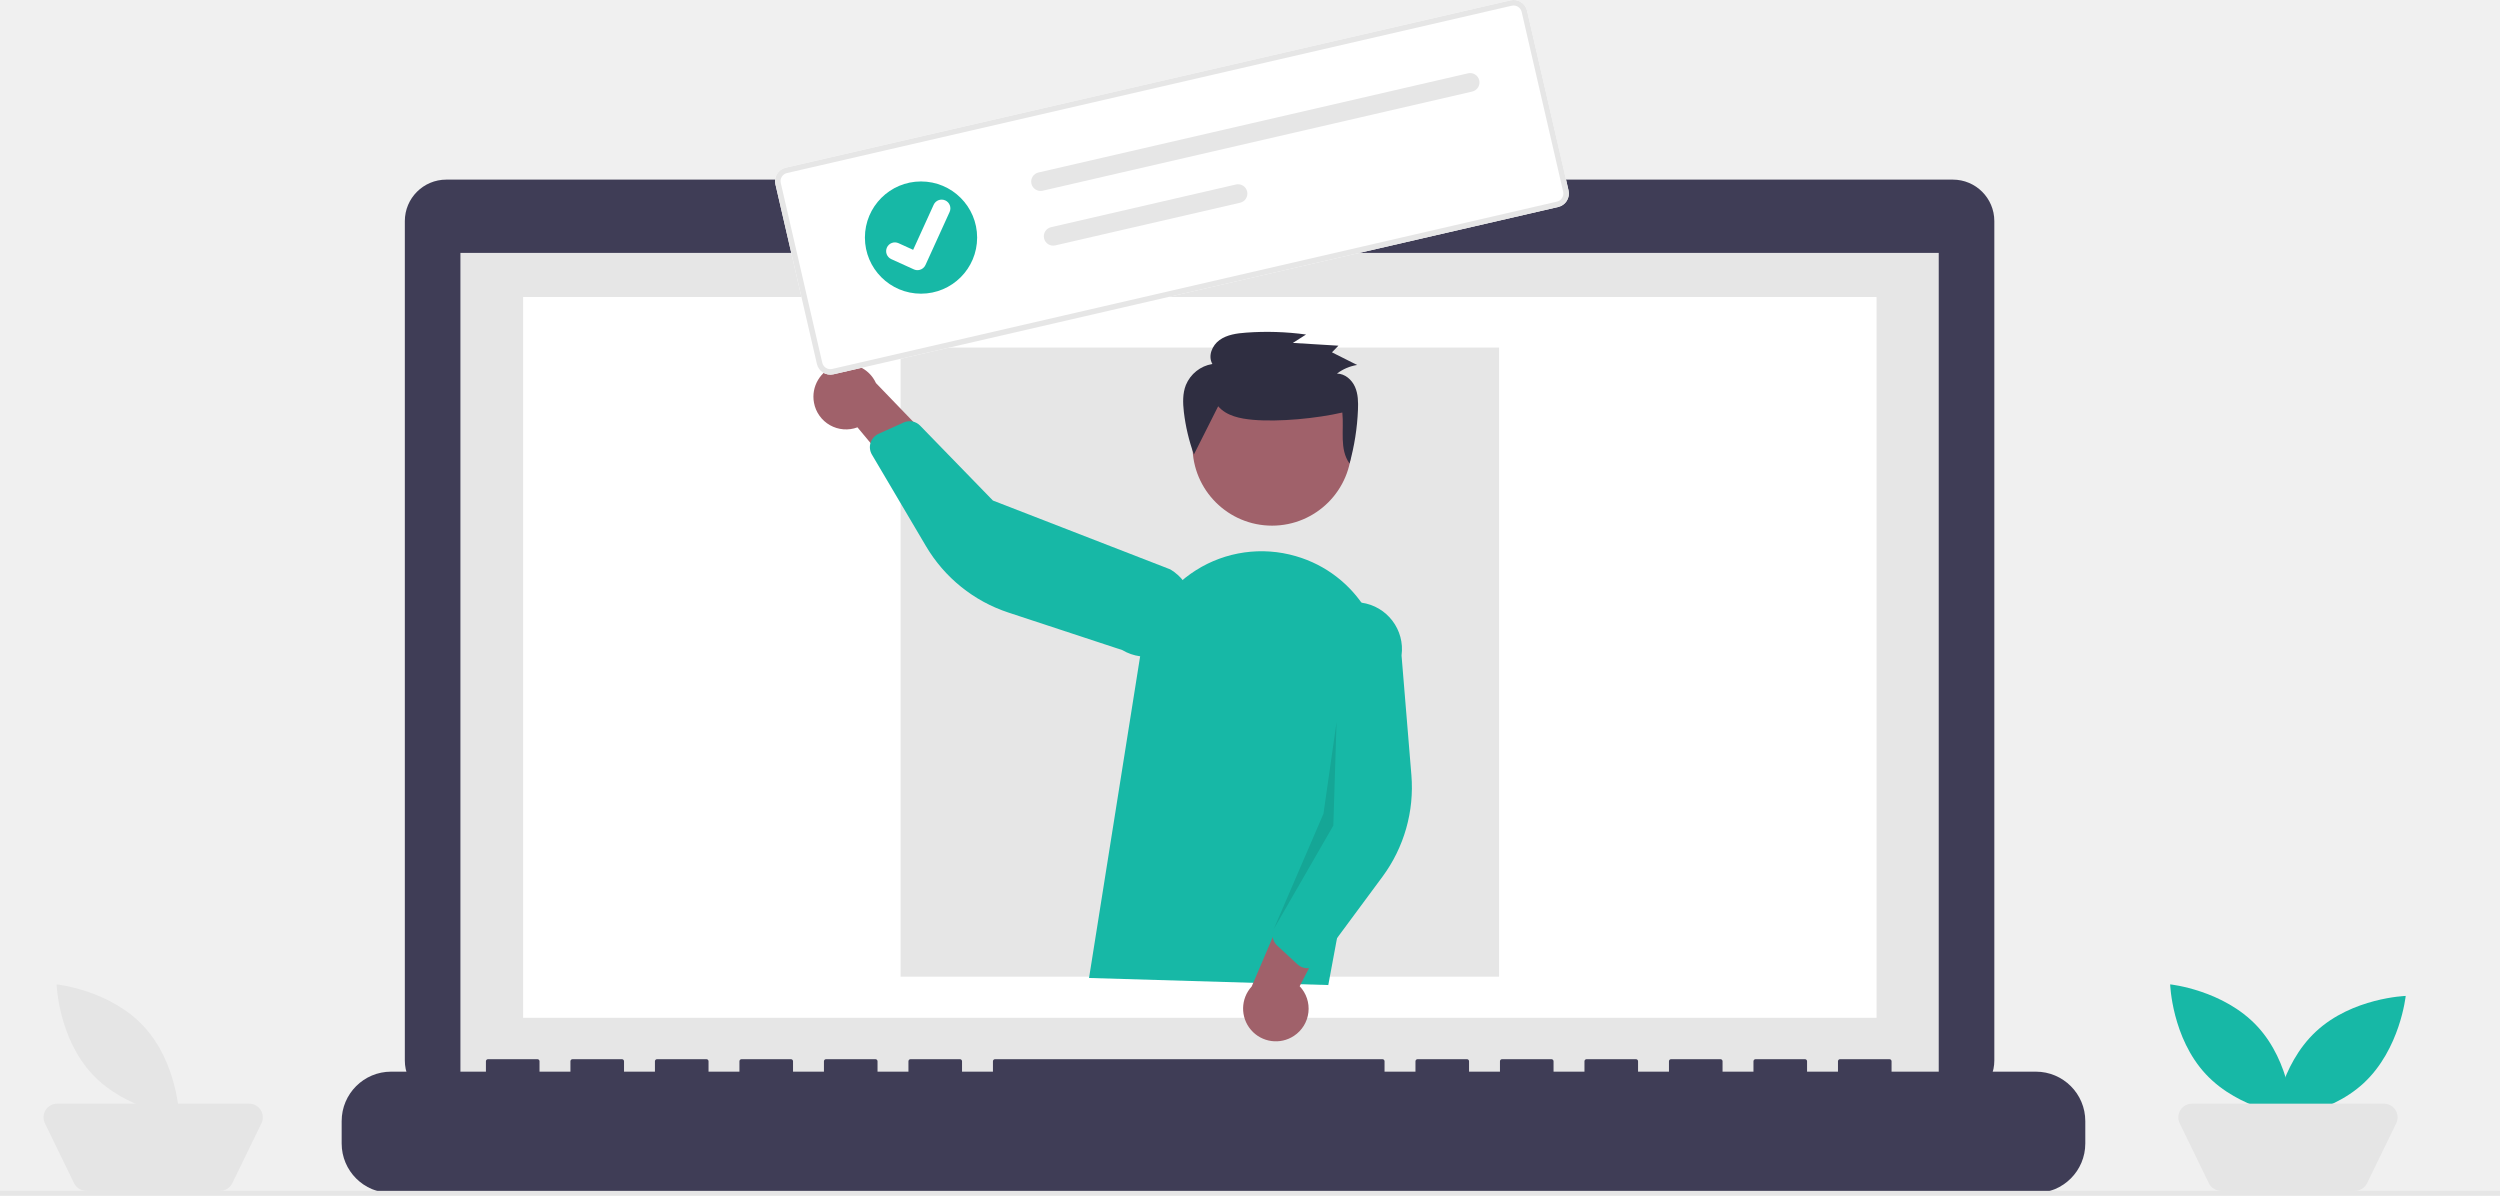
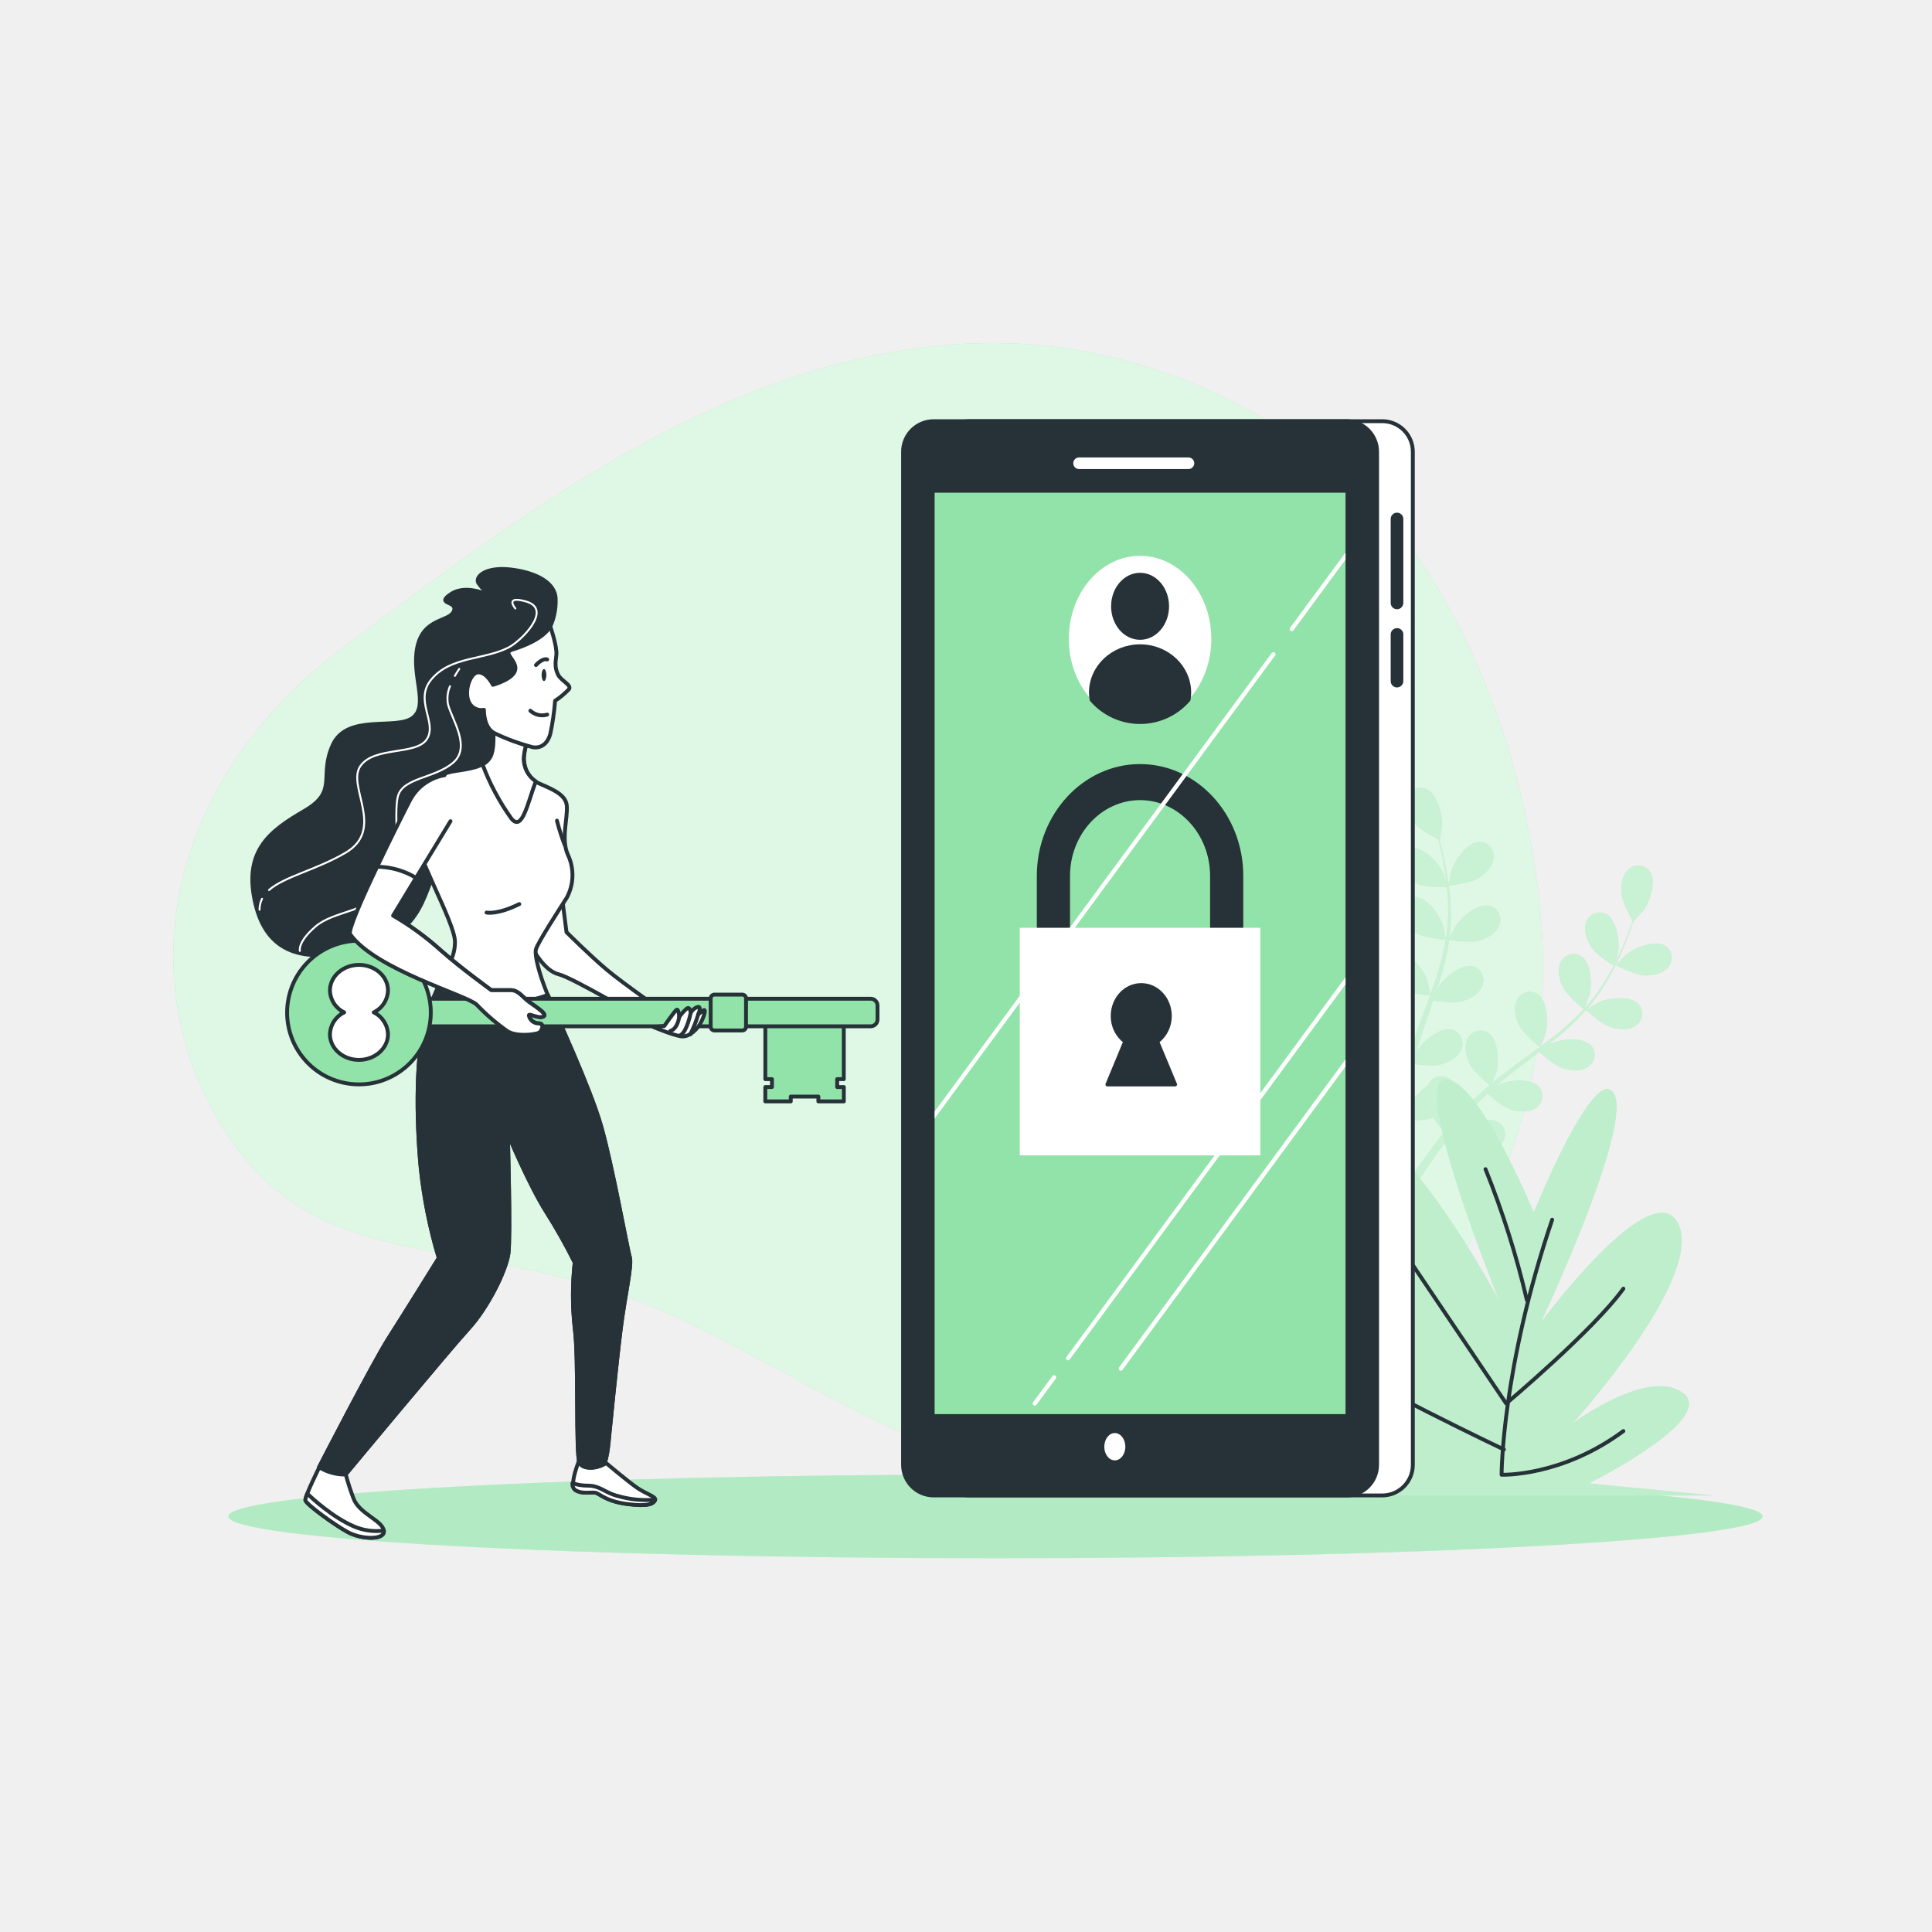
- <svg xmlns="http://www.w3.org/2000/svg" width="1061" height="507.397" viewBox="0 0 1061 507.397" role="img" artist="Katerina Limpitsouni" source="https://undraw.co/">
-   <path id="f8c762bc-b7e7-4c8e-b73e-f411c620c2bd-2146" data-name="Path 765" d="M898.293,272.533H638.123v-5.362H520.152v5.362H258.91a17.6,17.6,0,0,0-17.6,17.6h0v356.25a17.6,17.6,0,0,0,17.6,17.6H898.293a17.6,17.6,0,0,0,17.6-17.6v-356.252A17.6,17.6,0,0,0,898.293,272.533Z" transform="translate(-69.5 -196.3014)" fill="#3f3d56" />
-   <rect id="febd0196-f53d-4e2b-8506-d3dc9ab4b723" data-name="Rectangle 125" x="195.406" y="107.332" width="627.391" height="353.913" fill="#e6e6e6" />
-   <rect id="a687e43e-dc25-402c-aff7-aaf80cd82cec" data-name="Rectangle 130" x="222.013" y="126.048" width="574.391" height="305.913" fill="#fff" />
-   <circle id="fb392c0f-c18b-4dca-9f8d-a13ba02e8cd8" data-name="Ellipse 120" cx="508.565" cy="91.246" r="6.435" fill="#17B8A6" />
-   <path id="a3b325e1-b438-4eea-a78d-99975bd1014d-2147" data-name="Path 766" d="M933.507,651.112H872.278v-4.412a.875.875,0,0,0-.875-.875H850.41a.875.875,0,0,0-.875.875h0v4.412h-13.12v-4.412a.875.875,0,0,0-.875-.875H814.547a.875.875,0,0,0-.875.875h0v4.412h-13.12v-4.412a.875.875,0,0,0-.875-.875H778.684a.875.875,0,0,0-.875.875h0v4.412h-13.12v-4.412a.875.875,0,0,0-.875-.875H742.822a.875.875,0,0,0-.875.875h0v4.412H728.826v-4.412a.875.875,0,0,0-.875-.875H706.959a.875.875,0,0,0-.875.875h0v4.412H692.963v-4.412a.875.875,0,0,0-.875-.875H671.1a.875.875,0,0,0-.875.875h0v4.412H657.1v-4.412a.875.875,0,0,0-.875-.875H491.781a.875.875,0,0,0-.875.875h0v4.412h-13.12v-4.412a.875.875,0,0,0-.875-.875H455.918a.875.875,0,0,0-.875.875h0v4.412h-13.12v-4.412a.875.875,0,0,0-.875-.875H420.056a.875.875,0,0,0-.875.875h0v4.412H406.06v-4.412a.875.875,0,0,0-.875-.875H384.193a.875.875,0,0,0-.875.875h0v4.412H370.2v-4.412a.875.875,0,0,0-.875-.875H348.33a.875.875,0,0,0-.875.875h0v4.412h-13.12v-4.412a.875.875,0,0,0-.875-.875H312.467a.875.875,0,0,0-.875.875h0v4.412h-13.12v-4.412a.875.875,0,0,0-.875-.875H276.6a.875.875,0,0,0-.875.875h0v4.412H235.493a20.993,20.993,0,0,0-20.993,20.993v9.492a20.993,20.993,0,0,0,20.993,20.993H933.507a20.993,20.993,0,0,0,20.993-20.992v-9.492a20.993,20.993,0,0,0-20.993-20.993Z" transform="translate(-69.5 -196.3014)" fill="#3f3d56" />
-   <rect id="e8772b6c-5a9b-4fa1-81c9-662ac65893c6" data-name="Rectangle 126" x="382.209" y="147.504" width="254" height="267" fill="#e6e6e6" />
-   <rect id="a87049f2-d9c9-408d-98dd-ac42069ee321" data-name="Rectangle 128" y="505.397" width="1061" height="2" fill="#e6e6e6" />
-   <path id="b307d008-1640-4a06-af2e-4466e39d32c3-2148" data-name="Path 776" d="M1027.457,631.834c14.376,15.426,15.119,38.1,15.119,38.1s-22.565-2.338-36.941-17.764-15.119-38.1-15.119-38.1S1013.081,616.408,1027.457,631.834Z" transform="translate(-69.5 -196.3014)" fill="#17B8A6" />
-   <path id="e6bb151c-e5ac-48bf-b05a-35e8b71544cc-2149" data-name="Path 777" d="M1072.714,655.913c-15.426,14.376-38.1,15.119-38.1,15.119s2.338-22.565,17.764-36.941,38.1-15.119,38.1-15.119S1088.141,641.537,1072.714,655.913Z" transform="translate(-69.5 -196.3014)" fill="#17B8A6" />
-   <path id="e2659c84-c871-46e0-a841-faed920e56d0-2150" data-name="Path 778" d="M1068.88,701.698h-56.739a5.8,5.8,0,0,1-5.219-3.265l-12.353-25.393a5.8,5.8,0,0,1,5.219-8.342h81.446a5.8,5.8,0,0,1,5.219,8.342l-12.353,25.394a5.8,5.8,0,0,1-5.219,3.265Z" transform="translate(-69.5 -196.3014)" fill="#e5e5e5" />
-   <path id="b4ca1fea-0850-4eee-815e-097d11075e0d-2151" data-name="Path 779" d="M130.457,631.834c14.376,15.426,15.119,38.1,15.119,38.1s-22.565-2.338-36.941-17.764-15.119-38.1-15.119-38.1S116.081,616.408,130.457,631.834Z" transform="translate(-69.5 -196.3014)" fill="#e5e5e5" />
-   <path id="f6595469-42b3-4592-aaf8-acdcc6d1b7a1-2152" data-name="Path 780" d="M162.88,701.698H106.141a5.8,5.8,0,0,1-5.219-3.265l-12.353-25.393a5.8,5.8,0,0,1,5.219-8.342h81.446a5.8,5.8,0,0,1,5.219,8.342L168.1,698.434a5.8,5.8,0,0,1-5.219,3.265Z" transform="translate(-69.5 -196.3014)" fill="#e5e5e5" />
-   <circle id="b9fa2d1d-eaff-4f39-9574-6fdb852a47dd" data-name="Ellipse 127" cx="539.856" cy="189.33" r="33.757" fill="#a0616a" />
-   <path id="a3ede095-a03b-477f-a348-b0bb518c525f-2153" data-name="Path 803" d="M531.686,611.356l21.8-137.237a52.032,52.032,0,0,1,65.979-41.781h0a51.875,51.875,0,0,1,36.561,59.46l-22.8,122.559Z" transform="translate(-69.5 -196.3014)" fill="#17B8A6" />
-   <path id="a14f3686-8e71-4892-a260-94847064fbe5-2154" data-name="Path 804" d="M618.676,635.911a13.821,13.821,0,0,0,2.4-21.056l22.535-43.639-25.378,2.708-17.509,41.026a13.9,13.9,0,0,0,17.951,20.962Z" transform="translate(-69.5 -196.3014)" fill="#a0616a" />
-   <path id="aefe090c-eadc-4acf-b060-d0ae14889076-2155" data-name="Path 805" d="M623.502,607.158a6.193,6.193,0,0,1-3.335-1.582l-8.622-7.967a6.205,6.205,0,0,1-1.5-6.946l17.232-40.845-2.445-80.705a19.924,19.924,0,1,1,39.483,5.386h0l4.18,50.733a63.737,63.737,0,0,1-12.284,43.152l-26.873,36.329a6.191,6.191,0,0,1-4.391,2.479A6.121,6.121,0,0,1,623.502,607.158Z" transform="translate(-69.5 -196.3014)" fill="#17B8A6" />
-   <path id="b24d83c7-6fd4-4d89-b0e2-e143511102b2-2156" data-name="Path 806" d="M414.959,367.24a13.821,13.821,0,0,0,18.453,10.421l31.4,37.766,7.4-24.426-30.952-32.119a13.9,13.9,0,0,0-26.3,8.358Z" transform="translate(-69.5 -196.3014)" fill="#a0616a" />
-   <path id="a479cb15-9c48-424e-90d4-4868fd6ffd90-2157" data-name="Path 807" d="M439.556,382.894a6.194,6.194,0,0,1,2.757-2.454l10.7-4.833a6.205,6.205,0,0,1,6.982,1.327l30.894,31.793,75.272,29.215a19.924,19.924,0,1,1-20.354,34.258h0l-48.347-15.932a63.737,63.737,0,0,1-34.948-28.137l-22.976-38.91a6.192,6.192,0,0,1-.571-5.01,6.126,6.126,0,0,1,.594-1.316Z" transform="translate(-69.5 -196.3014)" fill="#17B8A6" />
-   <path id="fbb91ec3-afe3-4815-be57-4aca5997223d-2158" data-name="Path 808" d="M636.737,502.685l-1.374,43.981-25.319,44,21.141-49.03Z" transform="translate(-69.5 -196.3014)" opacity="0.1" style="isolation:isolate" />
-   <path id="b3c0f84b-28f9-45ec-afed-9c3bdf0aec76-2159" data-name="Path 696" d="M586.495,368.712c3.482,4.121,9.374,5.283,14.81,5.76,11.039.968,27.091-.6,37.879-3.093.77,7.463-1.329,15.509,3.066,21.648a100.499,100.499,0,0,0,3.571-22.783c.133-3.3.081-6.724-1.262-9.758s-4.272-5.609-7.645-5.636a19.161,19.161,0,0,1,8.547-3.654l-10.68-5.367,2.743-2.816-19.336-1.183,5.6-3.558a121.439,121.439,0,0,0-25.441-.8c-3.94.29-8.06.845-11.252,3.128s-5.037,6.82-3.055,10.172a14.77,14.77,0,0,0-11.256,8.931c-1.423,3.608-1.293,7.616-.854,11.461a81.234,81.234,0,0,0,4.26,18.02" transform="translate(-69.5 -196.3014)" fill="#2f2e41" />
-   <path id="a138b9cb-cdfc-4f68-9e32-04b91bb430b4-2160" data-name="Path 138" d="M730.805,284.145,423.207,355.16a5.853,5.853,0,0,1-7.011-4.381L398.58,274.477a5.853,5.853,0,0,1,4.381-7.011l307.598-71.015a5.853,5.853,0,0,1,7.011,4.381l17.616,76.302A5.853,5.853,0,0,1,730.805,284.145Z" transform="translate(-69.5 -196.3014)" fill="#fff" />
-   <path id="ae469d8c-20b4-445b-a76f-3c35ff3d2f47-2161" data-name="Path 138" d="M730.805,284.145,423.207,355.16a5.853,5.853,0,0,1-7.011-4.381L398.58,274.477a5.853,5.853,0,0,1,4.381-7.011l307.598-71.015a5.853,5.853,0,0,1,7.011,4.381l17.616,76.302A5.853,5.853,0,0,1,730.805,284.145ZM403.487,269.745a3.512,3.512,0,0,0-2.629,4.207l17.616,76.302a3.511,3.511,0,0,0,4.207,2.629L730.279,281.868a3.511,3.511,0,0,0,2.629-4.207l-17.616-76.303a3.511,3.511,0,0,0-4.207-2.629Z" transform="translate(-69.5 -196.3014)" fill="#e6e6e6" />
-   <path id="b1e356c5-36d3-4e1f-8361-52645d018384-2162" data-name="Path 139" d="M510.221,269.509a3.969,3.969,0,1,0,1.772,7.738l.013-.003,182.312-42.09a3.969,3.969,0,0,0-1.786-7.735Z" transform="translate(-69.5 -196.3014)" fill="#e6e6e6" />
-   <path id="f47b3ab2-4a63-40b6-b578-ee0e1882dc1b-2163" data-name="Path 140" d="M515.578,292.713a3.969,3.969,0,1,0,1.772,7.738l.013-.003,78.449-18.111a3.969,3.969,0,0,0-1.772-7.738l-.013.003Z" transform="translate(-69.5 -196.3014)" fill="#e6e6e6" />
-   <g id="ebccd953-b296-4a3a-b6cb-ab9b47d83c6a" data-name="Group 45">
-     <circle id="f502afc0-c552-46f8-b839-9472032a2f9d" data-name="Ellipse 18" cx="390.881" cy="100.823" r="23.814" fill="#17B8A6" />
-     <path id="e70683fc-6315-4eed-926a-207d48de8bbe-2164" data-name="Path 395" d="M459.711,310.862a3.689,3.689,0,0,1-2.328-.22l-.046-.02-9.582-4.35a3.716,3.716,0,1,1,3.077-6.766l6.209,2.827,8.711-19.14a3.713,3.713,0,0,1,4.917-1.841h0l-.052.125.055-.126a3.717,3.717,0,0,1,1.84,4.918l-10.245,22.516a3.715,3.715,0,0,1-2.553,2.075Z" transform="translate(-69.5 -196.3014)" fill="#fff" />
+ <svg xmlns="http://www.w3.org/2000/svg" viewBox="0 0 500 500">
+   <g id="freepik--background-simple--inject-63">
+     <path d="M356.39,130.86s-40.26-44.11-104-42S134.28,133.71,89.33,167.15s-57,85.38-30.87,125.93,67.77,23.48,120.78,49.8,63.08,41.27,122.13,34.87,104-71.86,97.3-141.59S356.39,130.86,356.39,130.86Z" style="fill:#92E3A9" />
+     <path d="M356.39,130.86s-40.26-44.11-104-42S134.28,133.71,89.33,167.15s-57,85.38-30.87,125.93,67.77,23.48,120.78,49.8,63.08,41.27,122.13,34.87,104-71.86,97.3-141.59S356.39,130.86,356.39,130.86Z" style="fill:#fff;opacity:0.7" />
+   </g>
+   <g id="freepik--Floor--inject-63">
+     <ellipse cx="257.62" cy="392.44" rx="198.52" ry="10.83" style="fill:#92E3A9" />
+     <ellipse cx="257.62" cy="392.44" rx="198.52" ry="10.83" style="fill:#fff;opacity:0.3" />
+   </g>
+   <g id="freepik--Plants--inject-63">
+     <path d="M374.94,229.2c-.06,0,.69-3.73.77-4,.86-2.66,4.1-7.3,7.23-7.29a3.71,3.71,0,0,1,3.57,4.21c-.23,2.21-2.21,4.08-4,5.17C380.41,228.6,374.94,229.2,374.94,229.2Z" style="fill:#92E3A9" />
+     <path d="M368.87,204.09c2.95,1.06,4.42,6.52,4.32,9.32,0,.24-.56,4-.61,4l-.06,0c.23.86.48,1.79.73,2.8.44,1.88.92,4,1.29,6.36a65.81,65.81,0,0,1,.84,7.65,48.31,48.31,0,0,1-.29,8.6.3.3,0,0,0,0,.1c.39-.83,1.54-3.13,1.65-3.3,1.54-2.34,5.88-6,8.91-5.12a3.71,3.71,0,0,1,2.32,5c-.8,2.06-3.2,3.35-5.21,3.92-2.27.65-7.33-.12-7.73-.18a64.94,64.94,0,0,1-1.86,8.56q-.7,2.46-1.52,4.92c.35-.71.68-1.34.73-1.43,1.54-2.34,5.88-6,8.91-5.13a3.7,3.7,0,0,1,2.32,5c-.8,2.07-3.2,3.35-5.21,3.93s-6.37,0-7.51-.15c-.21.62-.42,1.25-.64,1.87-1,3-2.08,6-3,8.94-.33,1-.62,2.08-.91,3.12.32-.63.59-1.16.64-1.23,1.53-2.34,5.88-6,8.9-5.13a3.72,3.72,0,0,1,2.33,5c-.8,2.06-3.21,3.35-5.22,3.92s-5.94.07-7.3-.12c-.27,1.08-.53,2.15-.74,3.2-.13.72-.3,1.41-.39,2.14s-.2,1.44-.3,2.14c-.14,1.37-.3,2.79-.4,4.13-.08.93-.14,1.82-.2,2.71.31-1,1-3.06,1.05-3.23a14.5,14.5,0,0,1,4.8-5.46,3.85,3.85,0,0,1,.41-.71,3.71,3.71,0,0,1,5.45-.86c2.38,2,1.78,7.68.69,10.26-.06.15-.95,1.72-1.52,2.7.43-.52.83-1,1.28-1.58.87-1.06,1.77-2.1,2.73-3.22l1.47-1.59c.48-.55,1.06-1.06,1.59-1.59,1.25-1.21,2.58-2.38,3.95-3.53-.94-.76-4.21-3.53-5.15-5.41s-1.61-4.51-.63-6.49a3.71,3.71,0,0,1,5.27-1.67c2.65,1.66,2.92,7.31,2.23,10,0,.17-.76,2.06-1.17,3.09.83-.68,1.65-1.37,2.51-2,2.48-1.92,5.05-3.78,7.6-5.65l2.33-1.73c-.33-.27-4.29-3.47-5.35-5.57-.93-1.87-1.61-4.51-.63-6.5a3.72,3.72,0,0,1,5.27-1.67c2.65,1.67,2.92,7.32,2.23,10-.05.21-1.08,2.93-1.38,3.61,1.71-1.28,3.4-2.56,5-3.89a64.73,64.73,0,0,0,6.2-5.78c-.15-.12-4.3-3.44-5.38-5.6-.94-1.87-1.61-4.51-.63-6.49a3.7,3.7,0,0,1,5.26-1.67c2.66,1.66,2.93,7.31,2.24,10-.05.17-.83,2.25-1.23,3.23l.16.09a47.88,47.88,0,0,0,5.09-6.84c.83-1.32,1.56-2.63,2.24-3.93-.84-.54-4.63-3-5.82-4.88s-2.09-4.3-1.34-6.38a3.71,3.71,0,0,1,5-2.24c2.83,1.36,3.71,6.95,3.32,9.72,0,.15-.4,1.66-.69,2.76.29-.59.61-1.19.88-1.76,1-2.14,1.85-4.16,2.55-6,.4-1,.73-2,1-2.83-.55-1-2.69-4.85-2.9-7s.13-4.79,1.76-6.29a3.71,3.71,0,0,1,5.51.35c1.88,2.51.09,7.87-1.53,10.16-.14.19-2.69,3-2.72,3l0-.06c-.28.85-.58,1.76-.94,2.74-.66,1.81-1.44,3.86-2.42,6a66.87,66.87,0,0,1-3.53,6.84,48.53,48.53,0,0,1-5,7l-.07.08c.78-.49,3-1.76,3.19-1.84,2.58-1.1,8.2-1.73,10.26.64a3.72,3.72,0,0,1-.82,5.46c-1.81,1.28-4.53,1-6.52.39-2.25-.71-6-4.14-6.35-4.41a64.86,64.86,0,0,1-6.27,6.11c-1.3,1.12-2.63,2.2-4,3.26.69-.39,1.31-.74,1.4-.78,2.57-1.1,8.19-1.73,10.25.64a3.71,3.71,0,0,1-.82,5.46c-1.8,1.28-4.52,1-6.51.39s-5.32-3.49-6.18-4.26l-1.57,1.21c-2.52,1.93-5,3.84-7.45,5.79-.85.69-1.66,1.4-2.48,2.1.62-.35,1.13-.64,1.22-.67,2.57-1.11,8.19-1.73,10.25.63a3.7,3.7,0,0,1-.82,5.46c-1.81,1.28-4.52,1-6.51.4s-5-3.22-6-4.13c-.81.75-1.63,1.49-2.38,2.26-.51.53-1,1-1.5,1.57s-1,1.08-1.44,1.62c-.87,1.06-1.78,2.16-2.61,3.22-.58.73-1.12,1.44-1.66,2.15.83-.69,2.51-2,2.66-2.11,2.37-1.48,7.83-2.95,10.23-.93a3.72,3.72,0,0,1,0,5.53c-1.59,1.53-4.31,1.7-6.37,1.38-2.28-.36-6.4-3-6.91-3.38-.9,1.18-1.76,2.34-2.56,3.45-2.77,3.83-4.93,7.12-6.41,9.45l-.15.23-1.92-.93c.1-.15.2-.29.3-.45,1.55-2.32,3.81-5.6,6.69-9.41.91-1.2,1.9-2.47,2.93-3.77a40,40,0,0,1-3-3.68c-2.21.86-6.8.9-7.39.9-.09,1.48-.17,2.92-.23,4.28-.2,4.73-.18,8.67-.13,11.42v.33l-2.11-1c0-2.73.11-6.44.39-10.81.09-1.51.22-3.12.37-4.76-.59-.15-5.36-1.38-7.16-2.82-1.63-1.3-3.35-3.42-3.29-5.63a3.7,3.7,0,0,1,4.08-3.72c3.11.4,5.71,5.42,6.23,8.17,0,.16.16,2,.22,3.1.07-.68.12-1.33.19-2,.14-1.37.32-2.74.51-4.21.11-.7.23-1.41.34-2.13s.3-1.46.45-2.2c.38-1.7.84-3.41,1.35-5.12-1.2-.13-5.45-.63-7.28-1.67s-3.83-2.88-4.1-5.07a3.7,3.7,0,0,1,3.47-4.3c3.13-.08,6.47,4.49,7.39,7.13.06.17.51,2.14.73,3.23.32-1,.62-2.06,1-3.08,1-3,2.13-5.94,3.23-8.91.34-.91.66-1.82,1-2.72-.43,0-5.5-.53-7.54-1.7-1.81-1-3.83-2.88-4.11-5.07a3.72,3.72,0,0,1,3.47-4.3c3.14-.08,6.48,4.49,7.4,7.13.07.2.71,3,.84,3.77.72-2,1.43-4,2-6a64.85,64.85,0,0,0,2-8.24c-.2,0-5.5-.5-7.58-1.7-1.82-1-3.84-2.88-4.11-5.07a3.72,3.72,0,0,1,3.47-4.3c3.13-.07,6.47,4.49,7.39,7.13.06.18.55,2.34.76,3.37h.18a47.86,47.86,0,0,0,.48-8.51c0-1.57-.15-3.06-.3-4.52-1,0-5.54,0-7.54-.86s-4.13-2.44-4.65-4.59a3.71,3.71,0,0,1,3-4.65c3.11-.42,6.93,3.75,8.14,6.28.06.14.58,1.61.93,2.68-.07-.65-.14-1.33-.23-1.95-.31-2.35-.75-4.49-1.15-6.37-.24-1.07-.47-2-.7-2.93-1-.5-4.92-2.56-6.27-4.23s-2.53-4.06-2-6.21A3.71,3.71,0,0,1,368.87,204.09Z" style="fill:#92E3A9" />
+     <path d="M425.55,252.42c-2.45-.1-7.35-2.61-7.35-2.62s2.63-2.72,2.82-2.87c2.19-1.75,7.45-3.83,10.06-2.1a3.72,3.72,0,0,1,.65,5.49C430.33,252,427.64,252.5,425.55,252.42Z" style="fill:#92E3A9" />
+     <g style="opacity:0.5">
+       <path d="M374.94,229.2c-.06,0,.69-3.73.77-4,.86-2.66,4.1-7.3,7.23-7.29a3.71,3.71,0,0,1,3.57,4.21c-.23,2.21-2.21,4.08-4,5.17C380.41,228.6,374.94,229.2,374.94,229.2Z" style="fill:#fff" />
+       <path d="M368.87,204.09c2.95,1.06,4.42,6.52,4.32,9.32,0,.24-.56,4-.61,4l-.06,0c.23.86.48,1.79.73,2.8.44,1.88.92,4,1.29,6.36a65.81,65.81,0,0,1,.84,7.65,48.31,48.31,0,0,1-.29,8.6.3.3,0,0,0,0,.1c.39-.83,1.54-3.13,1.65-3.3,1.54-2.34,5.88-6,8.91-5.12a3.71,3.71,0,0,1,2.32,5c-.8,2.06-3.2,3.35-5.21,3.92-2.27.65-7.33-.12-7.73-.18a64.94,64.94,0,0,1-1.86,8.56q-.7,2.46-1.52,4.92c.35-.71.68-1.34.73-1.43,1.54-2.34,5.88-6,8.91-5.13a3.7,3.7,0,0,1,2.32,5c-.8,2.07-3.2,3.35-5.21,3.93s-6.37,0-7.51-.15c-.21.62-.42,1.25-.64,1.87-1,3-2.08,6-3,8.94-.33,1-.62,2.08-.91,3.12.32-.63.59-1.16.64-1.23,1.53-2.34,5.88-6,8.9-5.13a3.72,3.72,0,0,1,2.33,5c-.8,2.06-3.21,3.35-5.22,3.92s-5.94.07-7.3-.12c-.27,1.08-.53,2.15-.74,3.2-.13.72-.3,1.41-.39,2.14s-.2,1.44-.3,2.14c-.14,1.37-.3,2.79-.4,4.13-.08.93-.14,1.82-.2,2.71.31-1,1-3.06,1.05-3.23a14.5,14.5,0,0,1,4.8-5.46,3.85,3.85,0,0,1,.41-.71,3.71,3.71,0,0,1,5.45-.86c2.38,2,1.78,7.68.69,10.26-.06.15-.95,1.72-1.52,2.7.43-.52.83-1,1.28-1.58.87-1.06,1.77-2.1,2.73-3.22l1.47-1.59c.48-.55,1.06-1.06,1.59-1.59,1.25-1.21,2.58-2.38,3.95-3.53-.94-.76-4.21-3.53-5.15-5.41s-1.61-4.51-.63-6.49a3.71,3.71,0,0,1,5.27-1.67c2.65,1.66,2.92,7.31,2.23,10,0,.17-.76,2.06-1.17,3.09.83-.68,1.65-1.37,2.51-2,2.48-1.92,5.05-3.78,7.6-5.65l2.33-1.73c-.33-.27-4.29-3.47-5.35-5.57-.93-1.87-1.61-4.51-.63-6.5a3.72,3.72,0,0,1,5.27-1.67c2.65,1.67,2.92,7.32,2.23,10-.05.21-1.08,2.93-1.38,3.61,1.71-1.28,3.4-2.56,5-3.89a64.73,64.73,0,0,0,6.2-5.78c-.15-.12-4.3-3.44-5.38-5.6-.94-1.87-1.61-4.51-.63-6.49a3.7,3.7,0,0,1,5.26-1.67c2.66,1.66,2.93,7.31,2.24,10-.05.17-.83,2.25-1.23,3.23l.16.09a47.88,47.88,0,0,0,5.09-6.84c.83-1.32,1.56-2.63,2.24-3.93-.84-.54-4.63-3-5.82-4.88s-2.09-4.3-1.34-6.38a3.71,3.71,0,0,1,5-2.24c2.83,1.36,3.71,6.95,3.32,9.72,0,.15-.4,1.66-.69,2.76.29-.59.61-1.19.88-1.76,1-2.14,1.85-4.16,2.55-6,.4-1,.73-2,1-2.83-.55-1-2.69-4.85-2.9-7s.13-4.79,1.76-6.29a3.71,3.71,0,0,1,5.51.35c1.88,2.51.09,7.87-1.53,10.16-.14.19-2.69,3-2.72,3l0-.06c-.28.85-.58,1.76-.94,2.74-.66,1.81-1.44,3.86-2.42,6a66.87,66.87,0,0,1-3.53,6.84,48.53,48.53,0,0,1-5,7l-.07.08c.78-.49,3-1.76,3.19-1.84,2.58-1.1,8.2-1.73,10.26.64a3.72,3.72,0,0,1-.82,5.46c-1.81,1.28-4.53,1-6.52.39-2.25-.71-6-4.14-6.35-4.41a64.86,64.86,0,0,1-6.27,6.11c-1.3,1.12-2.63,2.2-4,3.26.69-.39,1.31-.74,1.4-.78,2.57-1.1,8.19-1.73,10.25.64a3.71,3.71,0,0,1-.82,5.46c-1.8,1.28-4.52,1-6.51.39s-5.32-3.49-6.18-4.26l-1.57,1.21c-2.52,1.93-5,3.84-7.45,5.79-.85.69-1.66,1.4-2.48,2.1.62-.35,1.13-.64,1.22-.67,2.57-1.11,8.19-1.73,10.25.63a3.7,3.7,0,0,1-.82,5.46c-1.81,1.28-4.52,1-6.51.4s-5-3.22-6-4.13c-.81.75-1.63,1.49-2.38,2.26-.51.53-1,1-1.5,1.57s-1,1.08-1.44,1.62c-.87,1.06-1.78,2.16-2.61,3.22-.58.73-1.12,1.44-1.66,2.15.83-.69,2.51-2,2.66-2.11,2.37-1.48,7.83-2.95,10.23-.93a3.72,3.72,0,0,1,0,5.53c-1.59,1.53-4.31,1.7-6.37,1.38-2.28-.36-6.4-3-6.91-3.38-.9,1.18-1.76,2.34-2.56,3.45-2.77,3.83-4.93,7.12-6.41,9.45l-.15.23-1.92-.93c.1-.15.2-.29.3-.45,1.55-2.32,3.81-5.6,6.69-9.41.91-1.2,1.9-2.47,2.93-3.77a40,40,0,0,1-3-3.68c-2.21.86-6.8.9-7.39.9-.09,1.48-.17,2.92-.23,4.28-.2,4.73-.18,8.67-.13,11.42v.33l-2.11-1c0-2.73.11-6.44.39-10.81.09-1.51.22-3.12.37-4.76-.59-.15-5.36-1.38-7.16-2.82-1.63-1.3-3.35-3.42-3.29-5.63a3.7,3.7,0,0,1,4.08-3.72c3.11.4,5.71,5.42,6.23,8.17,0,.16.16,2,.22,3.1.07-.68.12-1.33.19-2,.14-1.37.32-2.74.51-4.21.11-.7.23-1.41.34-2.13s.3-1.46.45-2.2c.38-1.7.84-3.41,1.35-5.12-1.2-.13-5.45-.63-7.28-1.67s-3.83-2.88-4.1-5.07a3.7,3.7,0,0,1,3.47-4.3c3.13-.08,6.47,4.49,7.39,7.13.06.17.51,2.14.73,3.23.32-1,.62-2.06,1-3.08,1-3,2.13-5.94,3.23-8.91.34-.91.66-1.82,1-2.72-.43,0-5.5-.53-7.54-1.7-1.81-1-3.83-2.88-4.11-5.07a3.72,3.72,0,0,1,3.47-4.3c3.14-.08,6.48,4.49,7.4,7.13.07.2.71,3,.84,3.77.72-2,1.43-4,2-6a64.85,64.85,0,0,0,2-8.24c-.2,0-5.5-.5-7.58-1.7-1.82-1-3.84-2.88-4.11-5.07a3.72,3.72,0,0,1,3.47-4.3c3.13-.07,6.47,4.49,7.39,7.13.06.18.55,2.34.76,3.37h.18a47.86,47.86,0,0,0,.48-8.51c0-1.57-.15-3.06-.3-4.52-1,0-5.54,0-7.54-.86s-4.13-2.44-4.65-4.59a3.71,3.71,0,0,1,3-4.65c3.11-.42,6.93,3.75,8.14,6.28.06.14.58,1.61.93,2.68-.07-.65-.14-1.33-.23-1.95-.31-2.35-.75-4.49-1.15-6.37-.24-1.07-.47-2-.7-2.93-1-.5-4.92-2.56-6.27-4.23s-2.53-4.06-2-6.21A3.71,3.71,0,0,1,368.87,204.09Z" style="fill:#fff" />
+       <path d="M425.55,252.42c-2.45-.1-7.35-2.61-7.35-2.62s2.63-2.72,2.82-2.87c2.19-1.75,7.45-3.83,10.06-2.1a3.72,3.72,0,0,1,.65,5.49C430.33,252,427.64,252.5,425.55,252.42Z" style="fill:#fff" />
+     </g>
+     <path d="M396.94,313.78s-14.87-35.85-23.19-34.29S388,336.63,388,336.63s-26.16-49.35-44-49.35,6.54,54.55,29.13,72.73c0,0-35.67-38.44-56.48-30.13s41.62,47.27,41.62,47.27-36.27-11.43-32.11-2.6,15.46,10.39,15.46,10.39l-41,2.08H443.32l-32.11-3.12s33.3-16.62,24.38-23.37-28.54,7.79-28.54,7.79,33.89-37.4,27.35-51.43-35.68,25.46-35.68,25.46,23.79-50.39,19-59.22S396.94,313.78,396.94,313.78Z" style="fill:#92E3A9" />
+     <path d="M396.94,313.78s-14.87-35.85-23.19-34.29S388,336.63,388,336.63s-26.16-49.35-44-49.35,6.54,54.55,29.13,72.73c0,0-35.67-38.44-56.48-30.13s41.62,47.27,41.62,47.27-36.27-11.43-32.11-2.6,15.46,10.39,15.46,10.39l-41,2.08H443.32l-32.11-3.12s33.3-16.62,24.38-23.37-28.54,7.79-28.54,7.79,33.89-37.4,27.35-51.43-35.68,25.46-35.68,25.46,23.79-50.39,19-59.22S396.94,313.78,396.94,313.78Z" style="fill:#fff;opacity:0.4" />
+     <path d="M401.7,315.66c-13.09,38.65-13.09,66-13.09,66s15.46.59,31.52-11.3" style="fill:none;stroke:#263238;stroke-linecap:round;stroke-linejoin:round" />
+     <path d="M395.16,336.48a232.51,232.51,0,0,0-10.71-33.9" style="fill:none;stroke:#263238;stroke-linecap:round;stroke-linejoin:round" />
+     <path d="M356.51,313.88l33.29,49.35s22.6-19,30.33-29.73" style="fill:none;stroke:#263238;stroke-linecap:round;stroke-linejoin:round" />
+     <path d="M389.21,375.13S354.13,358.48,339.86,349" style="fill:none;stroke:#263238;stroke-linecap:round;stroke-linejoin:round" />
+   </g>
+   <g id="freepik--Device--inject-63">
+     <rect x="242.96" y="109" width="122.68" height="278.02" rx="7.92" style="fill:#fff;stroke:#263238;stroke-linecap:round;stroke-linejoin:round" />
+     <path d="M361.54,157.67a1.63,1.63,0,0,1-1.63-1.63V134.19a1.64,1.64,0,0,1,3.27,0V156A1.64,1.64,0,0,1,361.54,157.67Z" style="fill:#263238" />
+     <path d="M361.54,177.91a1.63,1.63,0,0,1-1.63-1.63V164.07a1.64,1.64,0,0,1,3.27,0v12.21A1.64,1.64,0,0,1,361.54,177.91Z" style="fill:#263238" />
+     <rect x="233.71" y="109" width="122.68" height="278.02" rx="7.92" style="fill:#263238;stroke:#263238;stroke-linecap:round;stroke-linejoin:round" />
+     <rect x="241.88" y="127.51" width="106.34" height="238.46" style="fill:#92E3A9" />
+     <line x1="279.26" y1="119.89" x2="307.57" y2="119.89" style="fill:none;stroke:#fff;stroke-linecap:round;stroke-linejoin:round;stroke-width:3px" />
+     <path d="M291.24,374.41c0,1.95-1.22,3.53-2.73,3.53s-2.72-1.58-2.72-3.53,1.22-3.54,2.72-3.54S291.24,372.45,291.24,374.41Z" style="fill:#fff" />
+     <ellipse cx="295.05" cy="165.35" rx="18.44" ry="21.5" style="fill:#fff" />
+     <ellipse cx="295.05" cy="156.91" rx="7" ry="8.17" style="fill:#263238;stroke:#263238;stroke-linecap:round;stroke-linejoin:round" />
+     <path d="M295.05,167.25c-7,0-12.73,5.37-12.73,12a11.14,11.14,0,0,0,.17,1.84,16.54,16.54,0,0,0,25.12,0,12.34,12.34,0,0,0,.16-1.84C307.77,172.62,302.07,167.25,295.05,167.25Z" style="fill:#263238;stroke:#263238;stroke-linecap:round;stroke-linejoin:round" />
+     <path d="M317.47,259H272.63a4.48,4.48,0,0,1-4.3-4.65V226.67c0-15.95,12-28.93,26.72-28.93s26.71,13,26.71,28.93v27.66A4.48,4.48,0,0,1,317.47,259Zm-40.55-9.3h36.25v-23c0-10.82-8.13-19.63-18.12-19.63s-18.13,8.81-18.13,19.63Z" style="fill:#263238" />
+     <rect x="263.92" y="240.11" width="62.26" height="58.9" style="fill:#fff" />
+     <path d="M304.12,280.66l-4.62-11.11a8.19,8.19,0,0,0,3.25-6.62c0-4.43-3.31-8-7.4-8s-7.39,3.58-7.39,8a8.18,8.18,0,0,0,3.24,6.62l-4.61,11.11Z" style="fill:#263238;stroke:#263238;stroke-linecap:round;stroke-linejoin:round" />
+     <path d="M276.08,351.94a.57.57,0,0,0,.33.11.52.52,0,0,0,.43-.23l71.38-97.09v-1.84L276,351.18A.54.54,0,0,0,276.08,351.94Z" style="fill:#fff" />
+     <path d="M333.86,162.49a.54.54,0,0,0,.12.76.55.55,0,0,0,.76-.12l13.48-18.33V143Z" style="fill:#fff" />
+     <path d="M241.88,289.46,330,169.63a.54.54,0,0,0-.88-.64l-87.2,118.63Z" style="fill:#fff" />
+     <path d="M267.8,363.76a.57.57,0,0,0,.44-.22l5-6.76a.54.54,0,0,0-.12-.76.55.55,0,0,0-.76.12l-5,6.75a.54.54,0,0,0,.11.76A.51.51,0,0,0,267.8,363.76Z" style="fill:#fff" />
+     <path d="M348.22,274.17l-58.6,79.71a.54.54,0,0,0,.44.86.53.53,0,0,0,.44-.22L348.22,276Z" style="fill:#fff" />
+   </g>
+   <g id="freepik--Character--inject-63">
+     <path d="M142.41,162.14a15.89,15.89,0,0,0,1.4-7c0-4.47-5.41-7.06-11.77-7.77s-9.18,1.88-8.24,3.53a15.4,15.4,0,0,0,3.53,3.53s-6.36-3.53-10.6-.7,1.89,1.65.71,4.47-7.77,1.65-9.42,9.18,3.06,15.07-1.18,18.37-17-1.18-20.72,7.06,1.56,11.9-7.38,17.08-15.46,10.24-12.87,22.95S76.94,250,93.66,245.51s15.54-14.6,21-25,13.9-8.24,16.49-14.13-.71-12.95-.47-18.37,5.65-6.59,7.77-13S142.41,162.14,142.41,162.14Z" style="fill:#263238;stroke:#263238;stroke-linecap:round;stroke-linejoin:round" />
+     <path d="M67.82,232.6a6.26,6.26,0,0,0-.65,2.85" style="fill:none;stroke:#fff;stroke-linecap:round;stroke-linejoin:round;stroke-width:0.5px" />
+     <path d="M133.37,157.47s-2.94-3.4,2.72-1.82c7.13,2-1.24,10.25-4.46,11.91-6.46,3.31-15,2.25-20,8.27-4.54,5.44,1.59,11.11-1.13,15.42s-13.61,1.81-17.23,7,6.57,16.33-3.86,22.45c-7.54,4.43-15.8,6.13-19.79,9.64" style="fill:none;stroke:#fff;stroke-linecap:round;stroke-linejoin:round;stroke-width:0.5px" />
+     <path d="M116.46,177.59a8.17,8.17,0,0,0-.54,4.59c.9,3.85,6.12,11.11,1.36,15.19S104.35,201.22,103,206s1.36,17.91-3.17,24-13.38,5.67-18.14,9.75-4.08,6.35-4.08,6.35" style="fill:none;stroke:#fff;stroke-linecap:round;stroke-linejoin:round;stroke-width:0.5px" />
+     <path d="M118.86,173.11a19.93,19.93,0,0,0-1.14,1.81" style="fill:none;stroke:#fff;stroke-linecap:round;stroke-linejoin:round;stroke-width:0.5px" />
+     <path d="M145.46,232.24l1.15,9s6,6,10.41,9.71,15.71,11.56,15.71,11.56L167,264.14s-18.73-11.1-22.43-12-6.47-6.24-7.62-7.86S142.45,230.62,145.46,232.24Z" style="fill:#fff;stroke:#263238;stroke-linecap:round;stroke-linejoin:round" />
+     <path d="M156.9,378.67s5.66,4.78,8,6.38,5.07,2.32,4.64,3.19-1.6,1.74-7.11,1-7.1-2.61-8.12-2.9-3.48.44-5.36-.72,1.1-8.07,1.1-8.07A5.38,5.38,0,0,0,156.9,378.67Z" style="fill:#fff;stroke:#263238;stroke-linecap:round;stroke-linejoin:round" />
+     <path d="M169.52,388.24a.74.74,0,0,0,0-.14,25.77,25.77,0,0,1-9.46-.89c-3.56-.84-4.61-2.73-8-2.73a11.62,11.62,0,0,1-3.91-.64,2.06,2.06,0,0,0,.71,1.79c1.88,1.16,4.35.43,5.36.72s2.61,2.18,8.12,2.9S169.08,389.11,169.52,388.24Z" style="fill:#fff;stroke:#263238;stroke-linecap:round;stroke-linejoin:round" />
+     <path d="M127.27,185.4s1.09,7.34-.31,10.3-5.78,3.28-9.52,3.91-12.33,3.9-11.4,12.33,11.71,26.69,11.71,31.84-3.28,7.8-6.87,17.79-3.12,28.57-2,40.59a126.9,126.9,0,0,0,4.68,23.41s-9,14.52-13,20.76-18,33.41-18,33.41,0,.93,2.18,1.56a13.68,13.68,0,0,0,4.69.31s26.84-32.31,31.84-37.77,9.68-15,10.3-19.36-.15-31.06-.15-31.06,5.61,13.42,10,20.29a144.23,144.23,0,0,1,7.32,13,78.58,78.58,0,0,0,0,17c1.09,7.8.17,32.86,1.26,34.89s5.32,1.18,6.26.25,1.38-7,1.38-7,1.87-19,3-27.94,3-16.55,2.35-18.58-4.53-23.73-7.5-34-12-29.5-14-34.49-3.13-9.53-2.81-11.09,6.4-10.92,8-13.42a12.34,12.34,0,0,0,.31-11.08c-1.87-4.06,0-9.53-.31-12.8s-5.15-4.69-7.65-5.93-3.44-4.06-3.44-6.4A18,18,0,0,1,137,190.4S129.3,185.4,127.27,185.4Z" style="fill:#fff;stroke:#263238;stroke-linecap:round;stroke-linejoin:round" />
+     <path d="M146.19,218.79a51.51,51.51,0,0,1-2.05-6.41" style="fill:none;stroke:#263238;stroke-linecap:round;stroke-linejoin:round" />
+     <path d="M125.92,236.17s2.82.62,8.47-2.2" style="fill:none;stroke:#263238;stroke-linecap:round;stroke-linejoin:round" />
+     <path d="M155.52,291.23c-2.83-9.84-11.22-27.81-13.73-33.74-12,4.5-23.22.66-28.49-1.82-.76,1.66-1.58,3.58-2.42,5.9-3.59,10-3.12,28.57-2,40.59a126.9,126.9,0,0,0,4.68,23.41s-9,14.52-13,20.76-18,33.41-18,33.41,0,.93,2.18,1.56a13.68,13.68,0,0,0,4.69.31s26.84-32.31,31.84-37.77,9.68-15,10.3-19.36-.15-31.06-.15-31.06,5.61,13.42,10,20.29a144.23,144.23,0,0,1,7.32,13,78.58,78.58,0,0,0,0,17c1.09,7.8.17,32.86,1.26,34.89s5.32,1.18,6.26.25,1.38-7,1.38-7,1.87-19,3-27.94,3-16.55,2.35-18.58S158.49,301.53,155.52,291.23Z" style="fill:#263238;stroke:#263238;stroke-linecap:round;stroke-linejoin:round" />
+     <polygon points="216.66 281.32 216.66 279.28 218.37 279.28 218.37 263.26 216.66 263.26 199.78 263.26 198.07 263.26 198.07 279.28 199.78 279.28 199.78 281.32 198.06 281.32 198.06 285.04 204.65 285.04 204.65 283.79 211.79 283.79 211.79 285.04 218.38 285.04 218.38 281.32 216.66 281.32" style="fill:#92E3A9;stroke:#263238;stroke-linecap:round;stroke-linejoin:round" />
+     <path d="M107.56,258.47H225.32a1.78,1.78,0,0,1,1.78,1.78v3.58a1.78,1.78,0,0,1-1.78,1.78H107.56a0,0,0,0,1,0,0v-7.15A0,0,0,0,1,107.56,258.47Z" style="fill:#92E3A9;stroke:#263238;stroke-linecap:round;stroke-linejoin:round" />
+     <rect x="183.92" y="257.4" width="9.15" height="9.29" rx="0.99" style="fill:#92E3A9;stroke:#263238;stroke-linecap:round;stroke-linejoin:round" />
+     <circle cx="92.9" cy="262.04" r="18.59" transform="translate(-180.71 311.38) rotate(-80.7)" style="fill:#92E3A9;stroke:#263238;stroke-linecap:round;stroke-linejoin:round" />
+     <path d="M96.72,262a6.5,6.5,0,0,0,3.69-5.68c0-3.65-3.36-6.61-7.51-6.61s-7.51,3-7.51,6.61A6.48,6.48,0,0,0,89.08,262a6.51,6.51,0,0,0-3.69,5.69c0,3.65,3.36,6.61,7.51,6.61s7.51-3,7.51-6.61A6.53,6.53,0,0,0,96.72,262Z" style="fill:#fff;stroke:#263238;stroke-linecap:round;stroke-linejoin:round" />
+     <path d="M169.06,265.77s5.82,2.46,7.62,2.46,3.88-1.81,4.91-4,1-3.23.39-2.71l-1.29,1s1-2.19-.13-1.93a3.16,3.16,0,0,0-1.81,1.55s-.13-1.94-1.16-1a11.84,11.84,0,0,0-1.81,2.07s-.13-2.45-.78-1.81-3.09,4.13-3.09,4.13Z" style="fill:#fff;stroke:#263238;stroke-linecap:round;stroke-linejoin:round" />
+     <path d="M175.78,263.19s-.39,3.1-2.32,3.62" style="fill:#fff;stroke:#263238;stroke-linecap:round;stroke-linejoin:round" />
+     <path d="M178.75,262.16s-1,4.9-2.58,5.68" style="fill:#fff;stroke:#263238;stroke-linecap:round;stroke-linejoin:round" />
+     <path d="M180.69,262.54a27.87,27.87,0,0,1-2.07,5.17" style="fill:#fff;stroke:#263238;stroke-linecap:round;stroke-linejoin:round" />
+     <path d="M138.66,202.22a7.1,7.1,0,0,1-3.12-6.2A18,18,0,0,1,137,190.4s-7.65-5-9.68-5c0,0,1.09,7.34-.31,10.3a4.7,4.7,0,0,1-2.13,2.12,59.62,59.62,0,0,0,7.45,14C135.14,215.35,136.51,207.91,138.66,202.22Z" style="fill:#fff;stroke:#263238;stroke-linecap:round;stroke-linejoin:round" />
+     <path d="M115.05,200.62a12.49,12.49,0,0,0-9,6.59c-3.08,5.94-16.54,32.9-15.39,34.51,6.54,9.2,30.33,15.82,32.75,18.24a55,55,0,0,0,7.93,6.85c2.42,1.54,7.25.88,8.13.44s1.54-2.42,0-2.42a2.57,2.57,0,0,1-2.54-2c-.22-.88,2.42.88,3.74.22s-2.95-3.07-4.27-4.17-2.42-2.63-4.18-2.63-5.07,0-5.07,0-8.1-5.87-13-10.24a74.37,74.37,0,0,0-12.41-9.06l14.85-24.43" style="fill:#fff;stroke:#263238;stroke-linecap:round;stroke-linejoin:round" />
+     <path d="M136.39,258.89c-1.32-1.1-2.42-2.63-4.18-2.63s-5.07,0-5.07,0-8.1-5.87-13-10.24a74.37,74.37,0,0,0-12.41-9.06l5.94-9.78a19.87,19.87,0,0,0-10.06-2.87c-4,8.34-7.59,16.58-7,17.45,6.54,9.2,30.33,15.82,32.75,18.24a55,55,0,0,0,7.93,6.85c2.42,1.54,7.25.88,8.13.44s1.54-2.42,0-2.42a2.57,2.57,0,0,1-2.54-2c-.22-.88,2.42.88,3.74.22S137.71,260,136.39,258.89Z" style="fill:#fff;stroke:#263238;stroke-linecap:round;stroke-linejoin:round" />
+     <path d="M144.44,174.63c-.78-1.56-.78-2.81-.47-5s-1.56-7.5-1.56-7.5l0,0c-1.91,3.3-7.43,5.26-9.87,6-2.69.82,1.24,2.68.82,5.17s-5.79,3.93-5.79,3.93S126,174,123.82,174s-3.73,5-2.49,7.65a3.54,3.54,0,0,0,3.91,2.05s-.15,4.69,2.81,6.09a55,55,0,0,0,9.84,3.59c1.87.31,3.74-.62,4.52-3.43a64.2,64.2,0,0,0,1.25-8.59,20.09,20.09,0,0,0,3.59-3C148,177.28,145.22,176.19,144.44,174.63Z" style="fill:#fff;stroke:#263238;stroke-linecap:round;stroke-linejoin:round" />
+     <path d="M141.4,174.7c0,.86-.28,1.55-.62,1.55s-.62-.69-.62-1.55.28-1.55.62-1.55S141.4,173.84,141.4,174.7Z" style="fill:#263238" />
+     <path d="M138.71,172.12s1.66-1.87,2.9-1.45" style="fill:none;stroke:#263238;stroke-linecap:round;stroke-linejoin:round" />
+     <path d="M141.61,184.94a4.5,4.5,0,0,1-4.35-1" style="fill:none;stroke:#263238;stroke-linecap:round;stroke-linejoin:round" />
+     <path d="M82.63,379.74s-3.73,7.48-3.59,8.5,7.54,6.38,11,8.26,9.72,2.18,9.28-.43-6.38-4.35-7.83-8.27a63.38,63.38,0,0,1-2-6.19A12.82,12.82,0,0,1,82.63,379.74Z" style="fill:#fff;stroke:#263238;stroke-linecap:round;stroke-linejoin:round" />
+     <path d="M99.34,396.11A14.61,14.61,0,0,1,91.51,395c-5.37-2.33-10.57-7.09-12-8.44a5.36,5.36,0,0,0-.48,1.71c.15,1,7.54,6.38,11,8.26S99.7,398.67,99.34,396.11Z" style="fill:#fff;stroke:#263238;stroke-linecap:round;stroke-linejoin:round" />
  </g>
</svg>
